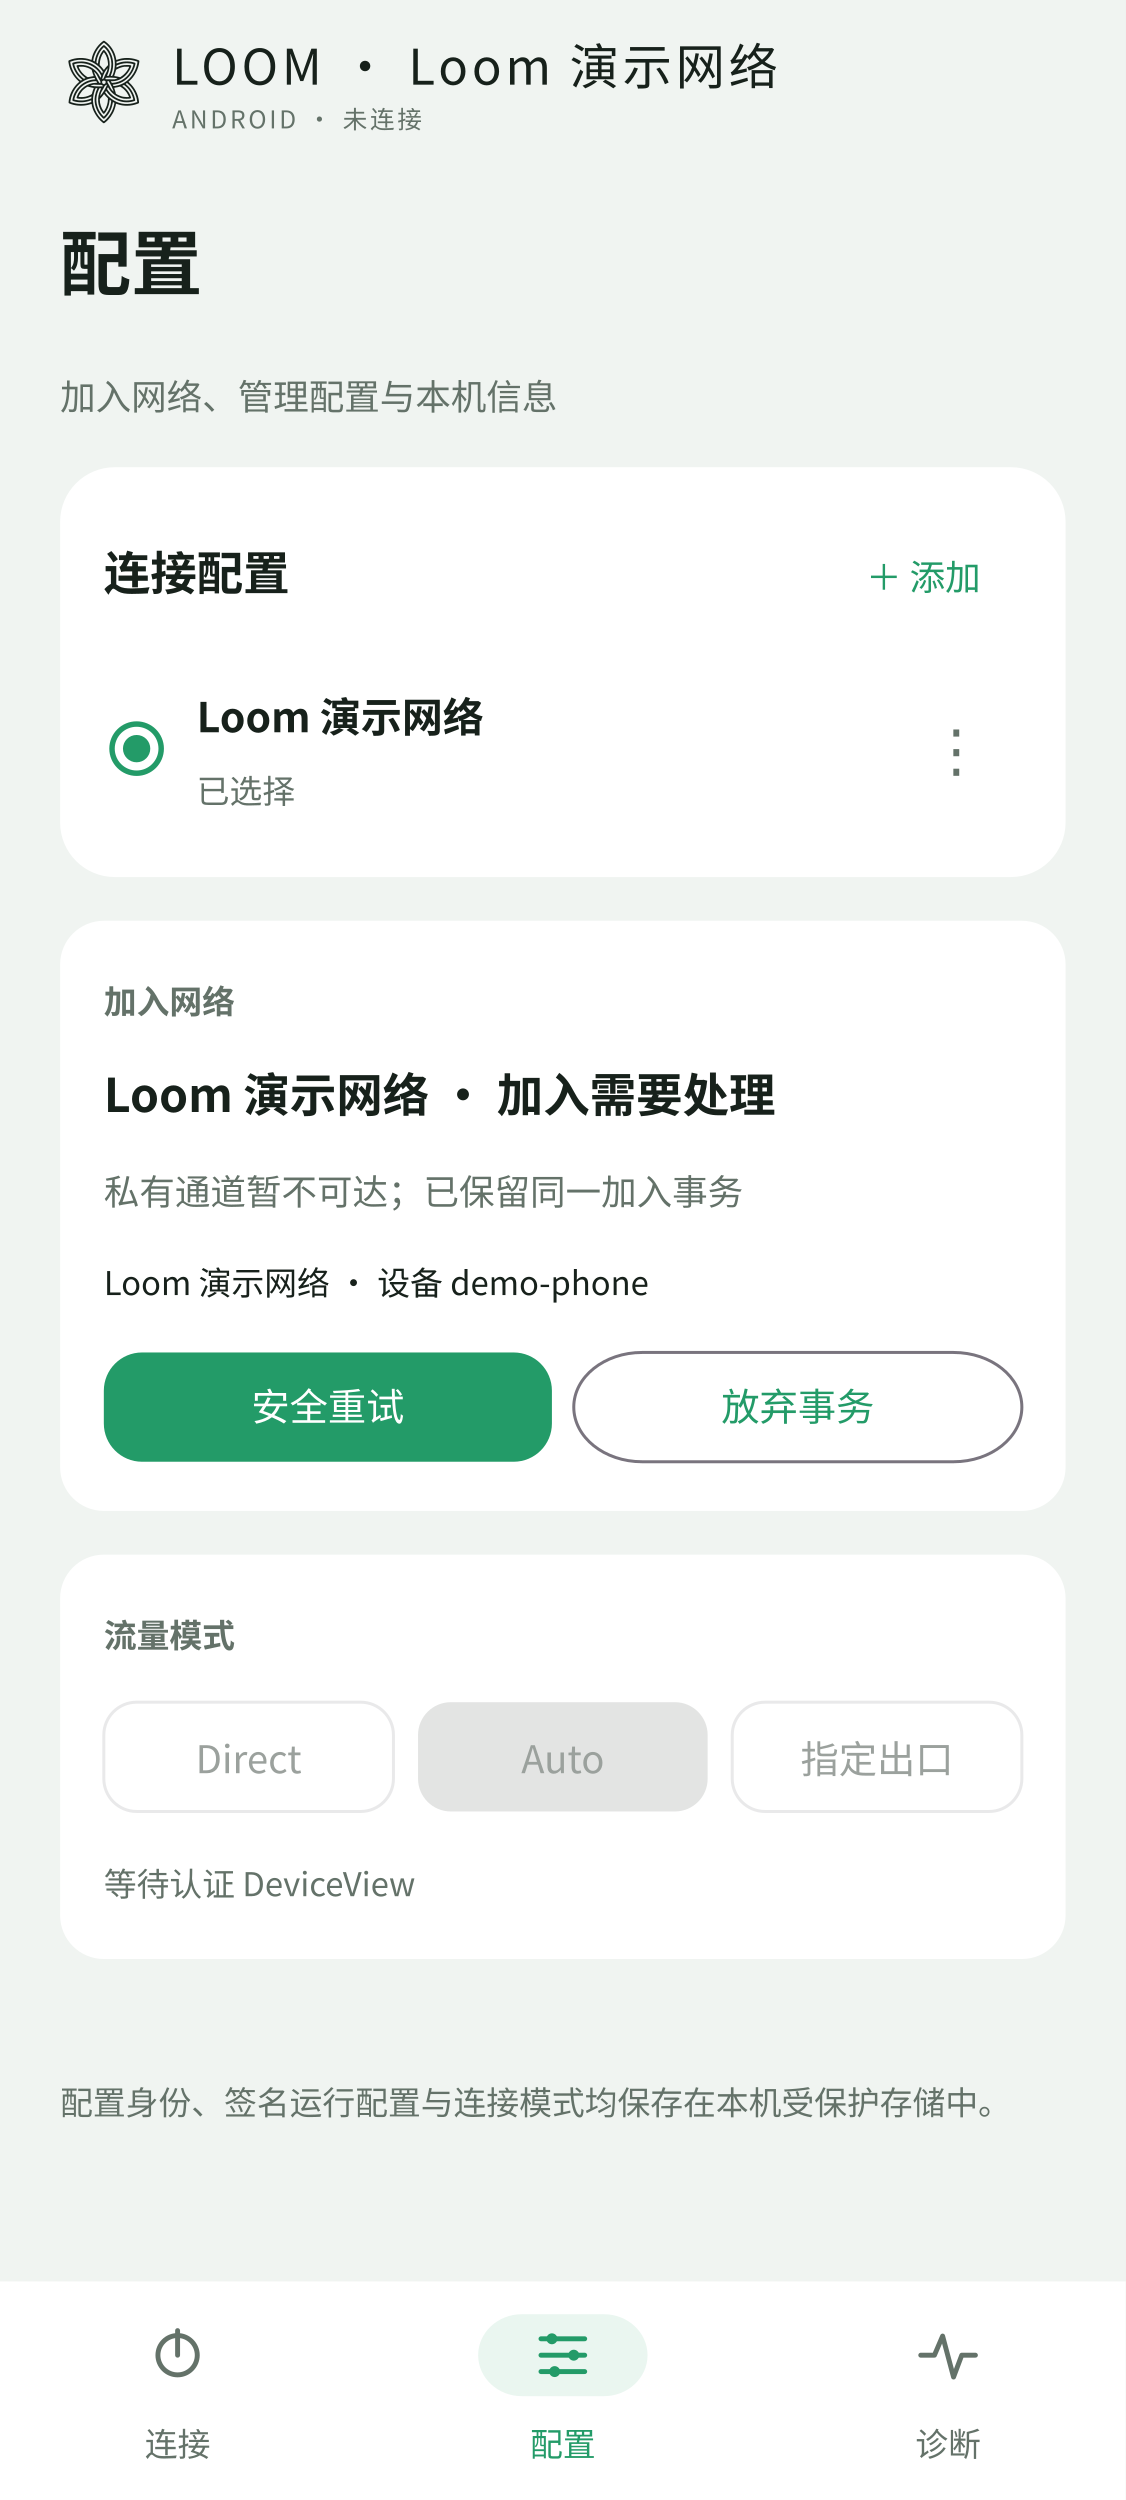
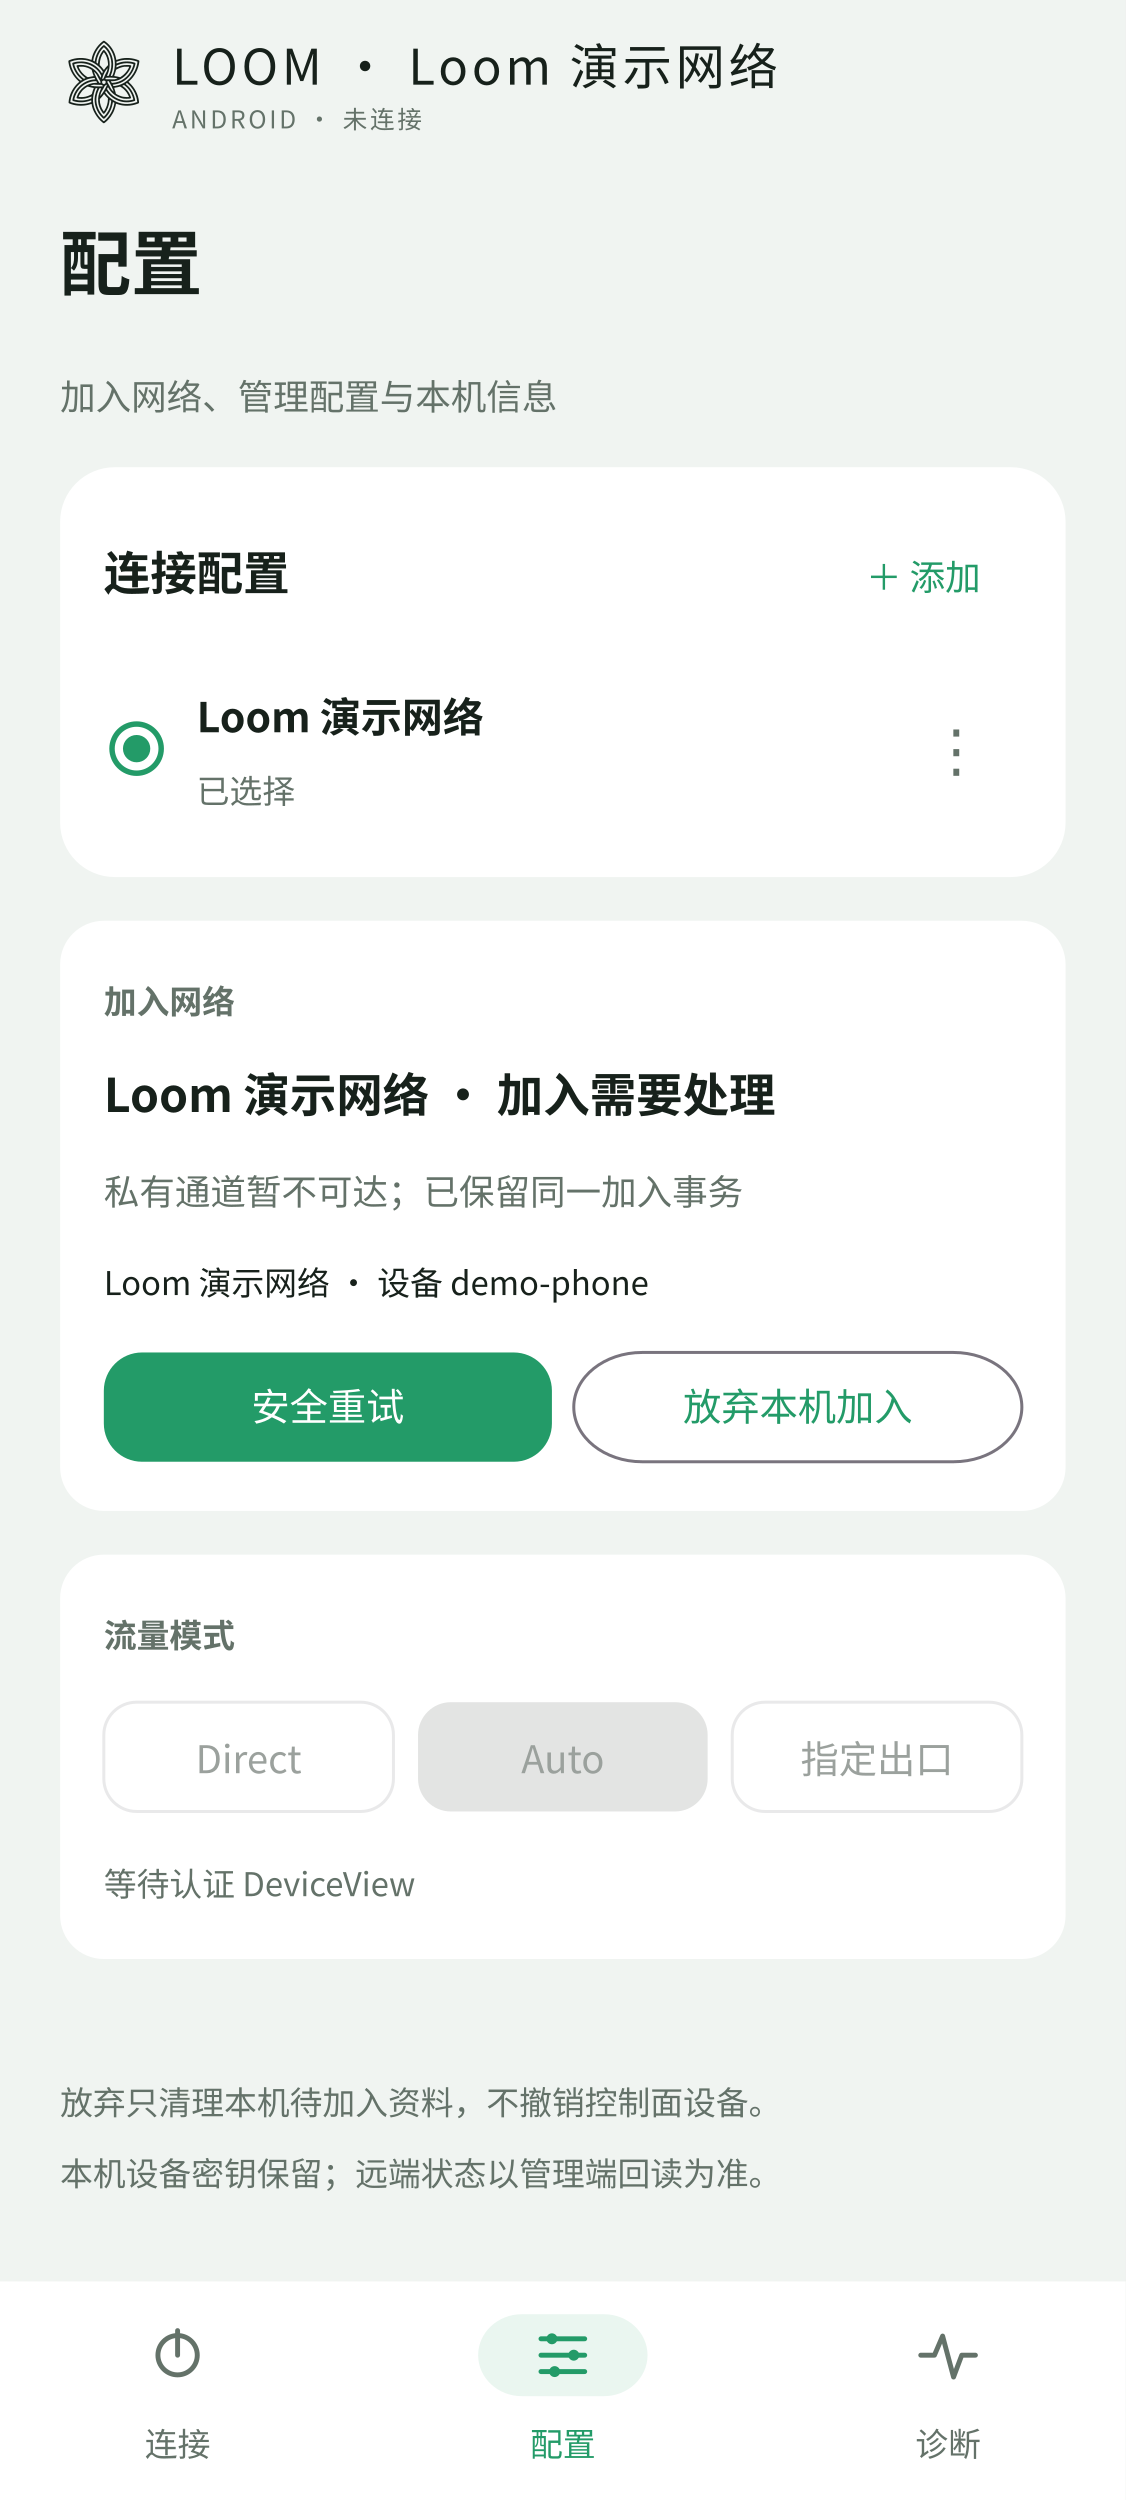
<svg xmlns="http://www.w3.org/2000/svg" width="412" height="915" viewBox="0 0 412 915" role="img" aria-labelledby="title description" data-scene-id="configuration-join-error">
  <defs>
    <symbol id="loom-mark" viewBox="127 112 1000 1000">
      <g transform="translate(0,1254) scale(1,-1)">
        <path d="M616 1108 c-67 -49 -118 -133 -129 -209 0 -6 0 -6 -14 -1 -75 27 -166 24 -239 -6 -13 -5 -14 -7 -11 -29 12 -80 53 -155 115 -211 l9 -8 -6 -5 c-61 -53 -100 -121 -114 -200 -5 -31 -5 -38 4 -42 57 -26 138 -34 203 -20 13 2 22 5 39 10 14 5 14 5 15 -2 9 -70 60 -155 121 -204 17 -15 18 -15 34 -2 47 37 87 93 107 151 7 20 16 52 16 60 0 4 1 4 12 0 72 -28 158 -27 236 3 17 6 17 7 15 27 -8 79 -49 159 -111 215 l-9 9 10 9 c61 53 105 139 114 219 2 15 1 16 -28 26 -75 25 -156 25 -227 -2 -4 -1 -8 -2 -8 -2 -1 0 -2 7 -3 15 -15 81 -60 152 -126 198 -12 9 -14 9 -25 1z M639 1084 c105 -82 142 -225 92 -356 -7 -18 -7 -17 -16 -17 -4 0 -8 1 -8 1 -1 1 1 7 4 15 32 78 30 170 -5 243 -16 35 -40 66 -68 88 -9 8 -11 8 -20 0 -47 -39 -82 -103 -93 -169 -1 -7 -2 -12 -2 -13 -1 0 -17 8 -17 9 -1 1 4 27 7 40 13 44 37 89 68 124 15 16 44 43 47 43 0 0 5 -3 11 -8z M638 1031 c77 -72 98 -200 50 -307 -3 -8 -5 -11 -7 -12 -2 -1 -17 -1 -18 0 -1 0 2 6 5 12 44 94 31 213 -31 278 -10 11 -12 10 -29 -12 -26 -36 -44 -83 -47 -128 0 -6 -1 -11 -1 -11 -1 0 -6 4 -16 11 -4 3 2 39 12 67 13 41 41 84 68 108 4 4 3 4 14 -6z M635 973 c24 -33 37 -74 40 -124 l0 -15 -10 -10 c-11 -11 -23 -25 -32 -38 -6 -8 -5 -9 -13 3 -9 13 -19 24 -30 36 l-10 10 0 13 c3 48 18 94 42 128 6 7 6 7 13 -3z M413 893 c79 -13 148 -56 193 -118 12 -17 11 -15 6 -26 -3 -6 -5 -10 -5 -10 0 0 -4 6 -9 13 -66 103 -190 147 -314 114 -20 -6 -21 -6 -14 -34 15 -60 54 -120 102 -158 9 -8 9 -7 0 -12 -9 -6 -8 -6 -18 2 -57 48 -97 120 -110 196 -2 14 -3 13 7 16 22 9 53 16 85 19 13 2 61 0 77 -2z M923 895 c30 -3 83 -16 89 -22 2 -2 -7 -43 -14 -64 -34 -100 -109 -176 -200 -203 -23 -7 -59 -13 -61 -11 -2 2 -8 16 -8 16 0 1 7 2 16 2 74 9 136 45 185 108 27 35 49 81 57 120 4 17 3 19 -13 24 -62 19 -135 15 -193 -9 -9 -4 -9 -5 -9 7 l0 10 9 3 c25 10 56 17 83 19 9 1 50 1 59 0z M400 854 c70 -9 134 -47 176 -104 7 -11 21 -34 21 -36 0 -2 -6 -24 -7 -25 0 -1 -4 5 -8 13 -38 76 -106 124 -190 134 -14 2 -49 1 -62 -1 -16 -3 -18 -5 -12 -21 14 -42 48 -88 87 -117 7 -5 13 -10 13 -10 0 -1 -17 -9 -18 -9 -5 0 -42 35 -56 52 -24 29 -46 72 -54 105 -3 11 -3 10 11 14 30 8 67 10 99 5z M926 854 c13 -1 39 -7 40 -9 2 -2 -8 -34 -17 -55 -43 -93 -125 -152 -220 -158 l-11 0 -6 9 c-3 5 -5 9 -5 9 0 1 8 1 18 1 56 0 107 23 153 69 29 29 59 79 63 104 1 10 -11 13 -53 12 -42 0 -71 -6 -107 -24 -12 -6 -11 -6 -10 5 1 4 1 9 1 10 0 3 1 3 13 8 45 19 93 26 141 19z M391 816 c30 -3 68 -16 91 -32 l6 -3 4 -15 c4 -16 10 -34 16 -47 4 -11 4 -11 -3 -11 -12 -2 -37 -6 -48 -9 -16 -4 -14 -4 -26 4 -38 25 -67 57 -86 96 -7 15 -7 16 0 17 10 1 36 1 46 0z M914 816 c3 -2 2 -5 -4 -18 -19 -39 -53 -75 -89 -97 l-8 -5 -11 3 c-15 4 -33 8 -45 9 -6 1 -11 2 -11 2 -1 0 1 7 4 14 6 17 12 36 15 48 l1 9 9 5 c27 15 55 25 85 30 10 1 51 1 54 0z M669 789 c-4 -19 -7 -27 -14 -39 -10 -18 -20 -39 -29 -64 -1 -4 -2 -5 -10 -9 -9 -5 -9 -5 -5 11 10 40 28 75 51 103 10 12 10 12 7 -2z M529 746 c14 -16 17 -20 25 -37 8 -17 22 -42 30 -54 5 -9 6 -24 1 -26 -7 -2 -13 5 -35 46 -15 28 -35 75 -35 83 0 2 7 -4 14 -12z M721 691 c25 -1 43 -3 61 -8 4 0 2 -2 -8 -5 -19 -6 -28 -7 -48 -6 -12 1 -29 1 -46 1 -36 -1 -37 -1 -33 11 2 7 1 6 24 7 12 0 23 1 26 1 2 0 13 0 24 -1z M525 681 c5 -10 5 -10 -7 -10 -120 -9 -223 -101 -248 -221 -4 -22 -4 -23 11 -28 61 -19 132 -16 192 7 5 2 9 3 10 3 0 0 0 -5 0 -10 l1 -9 -9 -4 c-62 -24 -145 -25 -216 -1 -17 5 -16 4 -14 15 15 104 74 190 160 235 34 17 63 25 108 30 8 1 7 2 12 -7z M638 655 l9 -4 0 -10 c1 -13 2 -12 -10 -19 l-9 -6 -10 6 -9 6 -1 11 0 11 9 5 c12 6 11 6 21 0z M683 651 c0 -1 6 -10 12 -21 18 -30 29 -54 39 -82 6 -19 6 -19 -4 -9 -16 16 -22 25 -30 42 -7 14 -25 48 -30 54 -2 3 -3 15 -1 16 1 2 13 1 14 0z M546 642 c3 -5 5 -9 5 -9 0 -1 -7 -1 -16 -1 -94 0 -185 -66 -216 -155 -7 -22 -6 -23 23 -27 44 -5 89 3 131 21 7 3 13 6 13 6 0 -1 -1 -5 -1 -11 l-1 -11 -11 -5 c-53 -22 -115 -26 -174 -12 -11 3 -10 3 -9 10 8 39 30 82 58 115 44 53 119 88 184 88 l9 0 5 -9z M902 622 c45 -39 79 -92 96 -151 5 -19 10 -43 10 -51 l1 -7 -14 -5 c-89 -30 -180 -22 -253 22 -40 25 -68 49 -93 83 l-7 10 4 7 c7 13 6 12 12 3 73 -104 198 -148 317 -110 12 4 13 4 8 27 -9 42 -31 88 -59 123 -8 10 -33 35 -42 41 -6 5 -6 5 2 11 9 6 8 6 18 -3z M542 610 c10 -1 27 -1 38 -1 l20 0 8 -5 c4 -2 8 -4 8 -5 0 0 -1 -2 -2 -4 l-1 -4 -43 0 c-45 1 -55 2 -81 7 -8 1 -14 3 -15 3 0 1 15 6 27 8 15 3 15 3 20 2 2 0 11 0 21 -1z M661 609 c5 -9 -53 -107 -73 -125 -3 -3 -3 0 1 14 4 17 8 26 14 37 12 18 31 52 34 60 1 2 4 5 11 10 11 7 11 7 13 4z M863 604 c48 -36 83 -90 98 -148 2 -7 3 -14 3 -14 -1 -1 -5 -3 -11 -4 -90 -23 -180 3 -247 69 -17 18 -42 51 -42 56 0 2 9 20 10 20 0 0 3 -4 5 -8 36 -66 102 -112 177 -124 12 -2 51 -2 64 0 19 4 21 5 17 17 -15 50 -55 103 -97 128 -1 1 -2 2 -2 2 0 1 17 10 19 10 0 0 3 -2 6 -4z M458 585 c12 -4 37 -9 48 -11 8 0 7 0 3 -10 -5 -13 -13 -36 -16 -49 -3 -13 -2 -12 -19 -21 -38 -19 -72 -26 -112 -25 -22 1 -23 1 -23 5 3 13 23 45 41 67 16 18 58 49 64 48 1 -1 7 -2 14 -4z M824 583 c35 -22 63 -53 81 -89 6 -12 11 -22 10 -23 -4 -3 -47 -2 -68 2 -26 5 -69 24 -82 35 0 1 -2 8 -4 17 -2 9 -6 23 -10 32 -6 19 -6 18 1 19 14 1 57 11 59 13 1 1 4 0 13 -6z M553 570 c1 -1 1 -2 -2 -7 -11 -21 -21 -55 -26 -82 -15 -86 17 -180 82 -245 20 -20 19 -20 40 0 44 45 71 101 82 165 1 6 2 11 2 11 0 1 4 -1 9 -4 l8 -4 0 -5 c-11 -74 -51 -146 -110 -198 -12 -10 -10 -10 -21 -1 -77 65 -122 167 -113 259 3 34 14 74 26 103 l4 9 9 0 c5 0 9 0 10 -1z M597 570 c0 -1 -4 -9 -8 -18 -43 -88 -35 -184 20 -258 15 -20 17 -21 27 -10 30 33 52 90 57 145 0 11 0 11 10 3 10 -7 9 -6 7 -19 -7 -62 -34 -117 -76 -161 l-7 -7 -8 8 c-51 50 -82 131 -77 200 3 35 12 70 28 103 l7 14 10 0 c5 0 10 0 10 0z M639 493 c5 -6 14 -17 22 -24 l13 -14 0 -8 c0 -44 -14 -93 -38 -130 -9 -14 -9 -14 -13 -8 -26 35 -42 84 -42 127 l0 11 12 12 c11 12 22 25 31 38 3 4 6 7 6 7 0 0 4 -5 9 -11z" fill="#17211B" fill-rule="evenodd" clip-rule="evenodd" />
      </g>
    </symbol>
  </defs>
  <rect x="0" y="0" width="412" height="915" fill="#F0F4F1" />
  <g id="brand-header">
    <use href="#loom-mark" x="22" y="14" width="32" height="32" />
    <text x="63" y="31" font-family="Noto Sans CJK SC, Roboto, sans-serif" font-size="18" fill="#17211B" font-weight="500" letter-spacing="1.4">LOOM · Loom 演示网络</text>
    <text x="63" y="47" font-family="Noto Sans CJK SC, Roboto, sans-serif" font-size="9" fill="#647269" font-weight="400" letter-spacing="1">ANDROID · 未连接</text>
  </g>
  <g id="page-heading">
    <text x="22" y="106" font-family="Noto Sans CJK SC, Roboto, sans-serif" font-size="26" fill="#17211B" font-weight="700">配置</text>
    <text x="22" y="150" font-family="Noto Sans CJK SC, Roboto, sans-serif" font-size="13" fill="#647269" font-weight="400">加入网络、管理配置与本机信息</text>
  </g>
  <g id="profiles-card">
    <rect x="22" y="171" width="368" height="150" fill="#FFFFFF" rx="20" />
    <text x="38" y="216" font-family="Noto Sans CJK SC, Roboto, sans-serif" font-size="17" fill="#17211B" font-weight="700">连接配置</text>
    <text x="317" y="216" font-family="Noto Sans CJK SC, Roboto, sans-serif" font-size="13" fill="#239B68" font-weight="500">＋ 添加</text>
    <circle cx="50" cy="274" r="9" fill="none" stroke="#239B68" stroke-width="2" />
    <circle cx="50" cy="274" r="5" fill="#239B68" />
    <text x="72" y="268" font-family="Noto Sans CJK SC, Roboto, sans-serif" font-size="15" fill="#17211B" font-weight="700">Loom 演示网络</text>
    <text x="72" y="294" font-family="Noto Sans CJK SC, Roboto, sans-serif" font-size="12" fill="#647269" font-weight="400">已选择</text>
    <text x="350" y="282" font-family="Noto Sans CJK SC, Roboto, sans-serif" font-size="21" fill="#647269" font-weight="400" text-anchor="middle">⋮</text>
  </g>
  <g id="enrollment-card">
    <rect x="22" y="337" width="368" height="216" fill="#FFFFFF" rx="16" />
    <text x="38" y="371" font-family="Noto Sans CJK SC, Roboto, sans-serif" font-size="12" fill="#647269" font-weight="700">加入网络</text>
    <text x="38" y="407" font-family="Noto Sans CJK SC, Roboto, sans-serif" font-size="17" fill="#17211B" font-weight="700">Loom 演示网络 · 加入需要处理</text>
    <text x="38" y="441" font-family="Noto Sans CJK SC, Roboto, sans-serif" font-size="13" fill="#647269" font-weight="400">私有通道暂不可达；已保留同一加入事务</text>
    <text x="38" y="474" font-family="Noto Sans CJK SC, Roboto, sans-serif" font-size="12" fill="#17211B" font-weight="400">Loom 演示网络 · 设备 demo-phone</text>
    <g>
      <rect x="38" y="495" width="164" height="40" fill="#239B68" rx="14" />
      <text x="120.0" y="520.0" font-family="Noto Sans CJK SC, Roboto, sans-serif" font-size="14" fill="#FFFFFF" font-weight="500" text-anchor="middle">安全重试</text>
    </g>
    <g>
      <rect x="210" y="495" width="164" height="40" fill="none" rx="25" stroke="#79747E" stroke-width="1.1" />
-       <text x="292.0" y="520.0" font-family="Noto Sans CJK SC, Roboto, sans-serif" font-size="14" fill="#239B68" font-weight="500" text-anchor="middle">放弃事务</text>
+       <text x="292.0" y="520.0" font-family="Noto Sans CJK SC, Roboto, sans-serif" font-size="14" fill="#239B68" font-weight="500" text-anchor="middle">放弃本机加入</text>
    </g>
  </g>
  <g id="route-mode-card">
    <rect x="22" y="569" width="368" height="148" fill="#FFFFFF" rx="16" />
    <text x="38" y="603" font-family="Noto Sans CJK SC, Roboto, sans-serif" font-size="12" fill="#647269" font-weight="700">流量模式</text>
    <rect x="38" y="623" width="106" height="40" fill="none" rx="12" stroke="#E9E9EA" stroke-width="1.1" />
    <text x="91.0" y="649" font-family="Noto Sans CJK SC, Roboto, sans-serif" font-size="14" fill="#9BA19D" font-weight="500" text-anchor="middle">Direct</text>
    <rect x="153" y="623" width="106" height="40" fill="#E3E4E3" rx="12" />
    <text x="206.0" y="649" font-family="Noto Sans CJK SC, Roboto, sans-serif" font-size="14" fill="#9BA19D" font-weight="500" text-anchor="middle">Auto</text>
    <rect x="268" y="623" width="106" height="40" fill="none" rx="12" stroke="#E9E9EA" stroke-width="1.1" />
    <text x="321.0" y="649" font-family="Noto Sans CJK SC, Roboto, sans-serif" font-size="14" fill="#9BA19D" font-weight="500" text-anchor="middle">指定出口</text>
    <text x="38" y="694" font-family="Noto Sans CJK SC, Roboto, sans-serif" font-size="12" fill="#647269" font-weight="400">等待认证 DeviceView</text>
  </g>
-   <text x="22" y="774" font-family="Noto Sans CJK SC, Roboto, sans-serif" font-size="12" fill="#647269" font-weight="400">配置身份、签名运行配置与连接模式均保存在本机受保护存储中。</text>
+   <text x="22" y="774" font-family="Noto Sans CJK SC, Roboto, sans-serif" font-size="12" fill="#647269" font-weight="400">放弃只清理本机待加入资料，不撤销控制面设备。</text>
+   <text x="22" y="800" font-family="Noto Sans CJK SC, Roboto, sans-serif" font-size="12" fill="#647269">本机设备密钥保留；远端状态以管理端回读为准。</text>
  <g id="bottom-navigation">
    <rect x="0" y="835" width="412" height="80" fill="#FFFFFF" />
    <circle cx="65" cy="862" r="7.2" fill="none" stroke="#647269" stroke-width="1.8" />
    <path d="M65 853 V862" fill="none" stroke="#647269" stroke-width="1.8" stroke-linecap="round" stroke-linejoin="round" />
    <text x="65" y="899" font-family="Noto Sans CJK SC, Roboto, sans-serif" font-size="12" fill="#647269" font-weight="500" text-anchor="middle">连接</text>
    <rect x="175" y="847" width="62" height="30" fill="#EAF6F0" rx="16" />
    <path d="M198 856 H214" fill="none" stroke="#239B68" stroke-width="1.8" stroke-linecap="round" stroke-linejoin="round" />
    <circle cx="202" cy="856" r="2" fill="#239B68" />
    <path d="M198 862 H214" fill="none" stroke="#239B68" stroke-width="1.8" stroke-linecap="round" stroke-linejoin="round" />
    <circle cx="210" cy="862" r="2" fill="#239B68" />
    <path d="M198 868 H214" fill="none" stroke="#239B68" stroke-width="1.8" stroke-linecap="round" stroke-linejoin="round" />
    <circle cx="203" cy="868" r="2" fill="#239B68" />
    <text x="206" y="899" font-family="Noto Sans CJK SC, Roboto, sans-serif" font-size="12" fill="#239B68" font-weight="500" text-anchor="middle">配置</text>
    <path d="M337 862 H342 L345 855 L349 870 L352 862 H357" fill="none" stroke="#647269" stroke-width="1.8" stroke-linecap="round" stroke-linejoin="round" />
    <text x="347" y="899" font-family="Noto Sans CJK SC, Roboto, sans-serif" font-size="12" fill="#647269" font-weight="500" text-anchor="middle">诊断</text>
  </g>
</svg>
